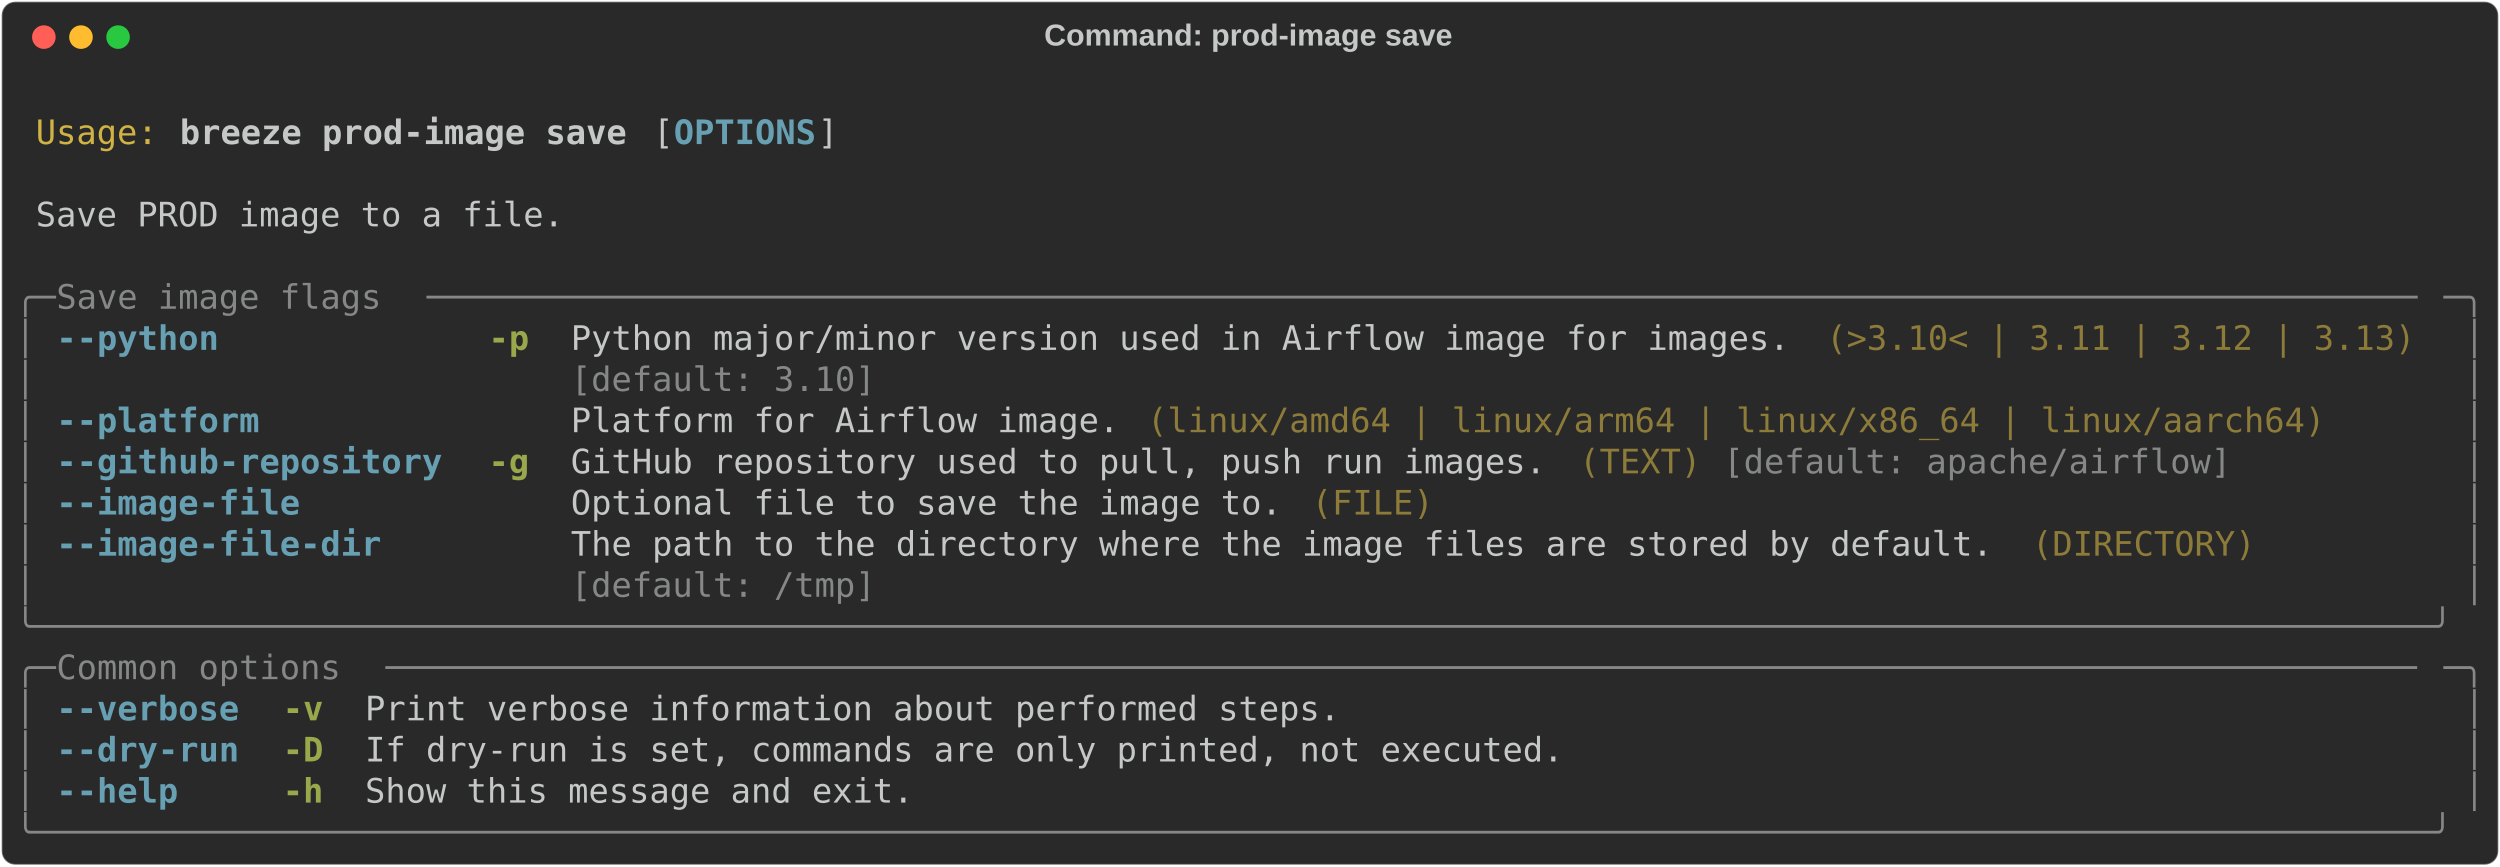
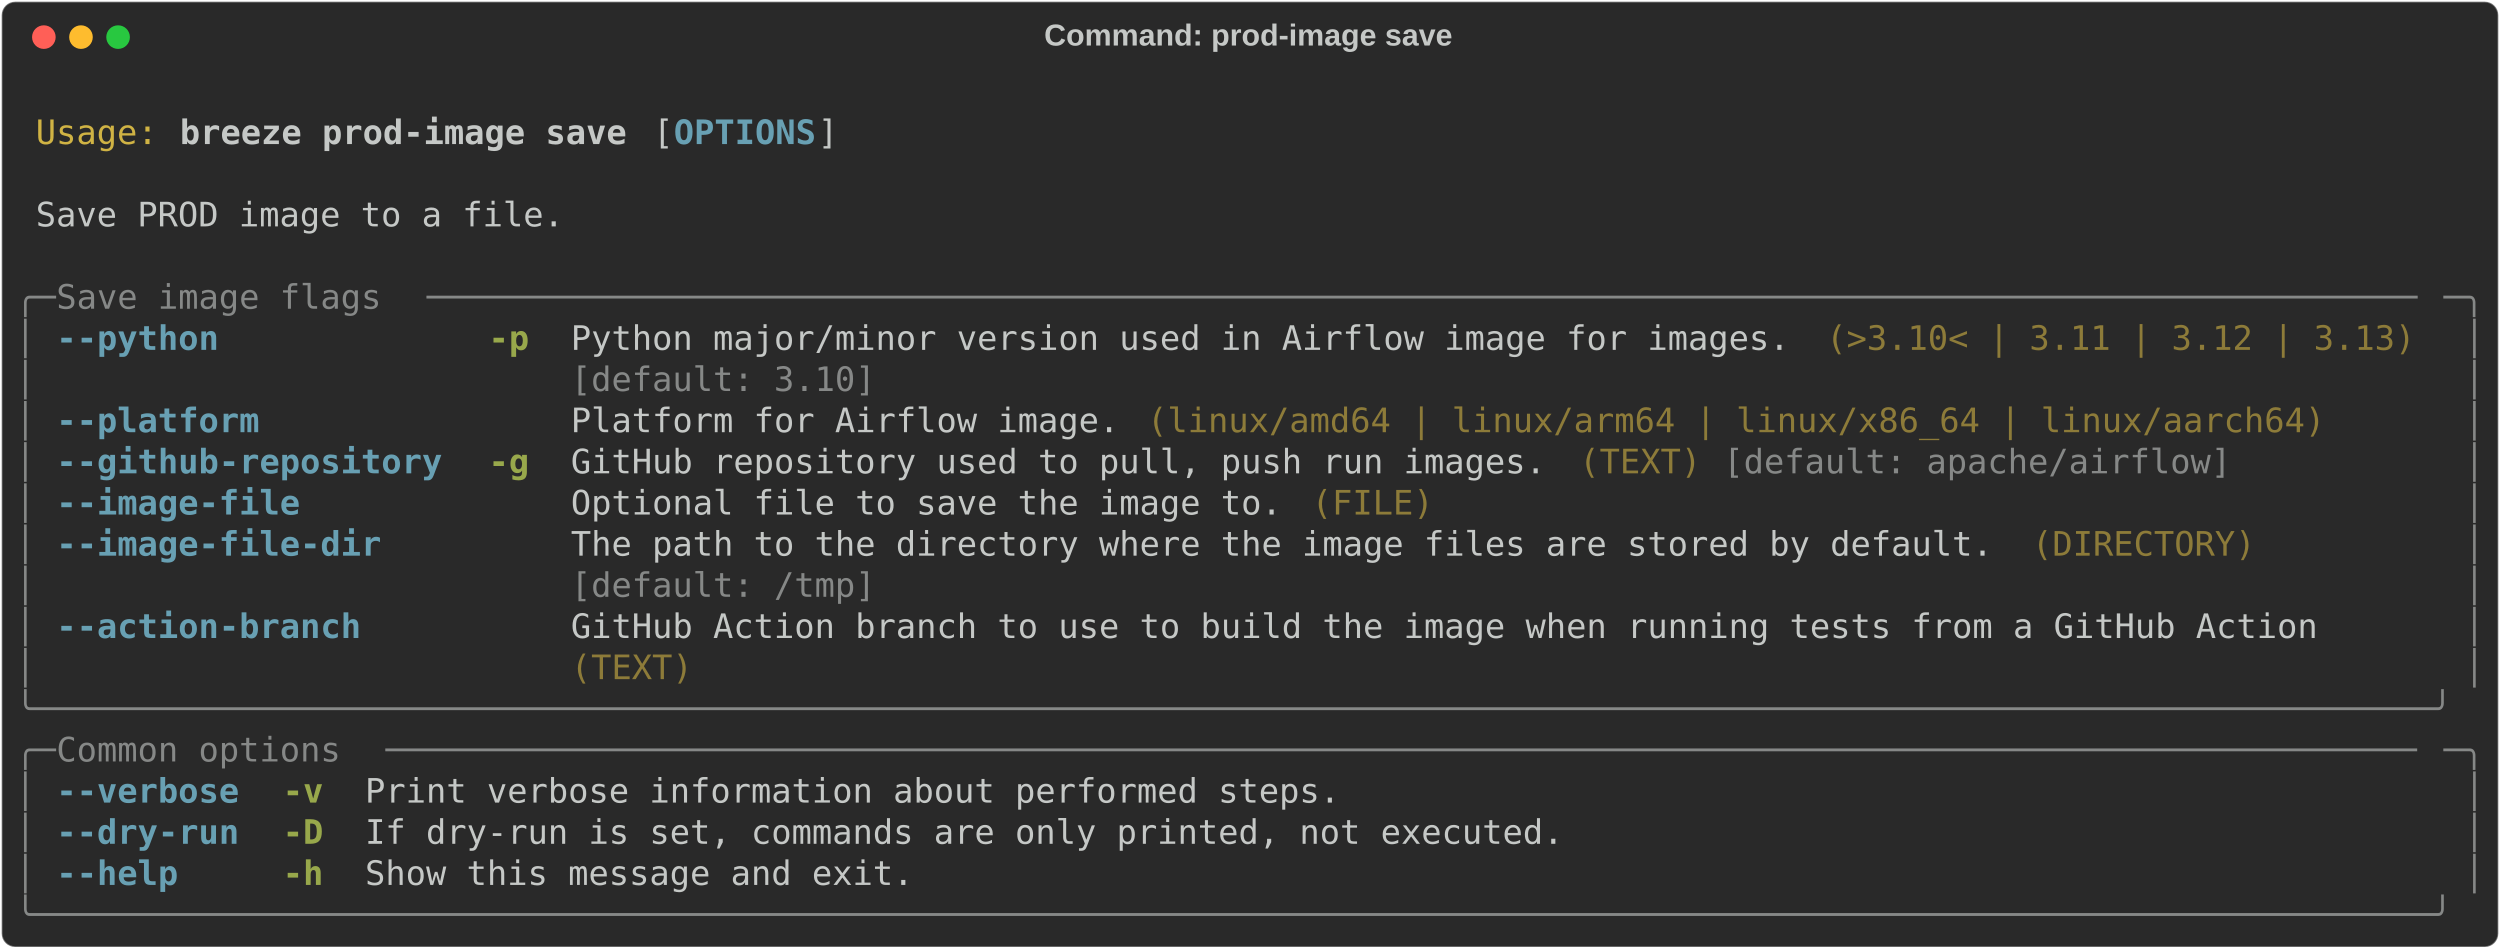
- <svg xmlns="http://www.w3.org/2000/svg" class="rich-terminal" viewBox="0 0 1482 513.6">
+ <svg xmlns="http://www.w3.org/2000/svg" class="rich-terminal" viewBox="0 0 1482 562.4">
  <style>

    @font-face {
        font-family: "Fira Code";
        src: local("FiraCode-Regular"),
                url("https://cdnjs.cloudflare.com/ajax/libs/firacode/6.2.0/woff2/FiraCode-Regular.woff2") format("woff2"),
                url("https://cdnjs.cloudflare.com/ajax/libs/firacode/6.2.0/woff/FiraCode-Regular.woff") format("woff");
        font-style: normal;
        font-weight: 400;
    }
    @font-face {
        font-family: "Fira Code";
        src: local("FiraCode-Bold"),
                url("https://cdnjs.cloudflare.com/ajax/libs/firacode/6.2.0/woff2/FiraCode-Bold.woff2") format("woff2"),
                url("https://cdnjs.cloudflare.com/ajax/libs/firacode/6.2.0/woff/FiraCode-Bold.woff") format("woff");
        font-style: bold;
        font-weight: 700;
    }

    .breeze-prod-image-save-matrix {
        font-family: Fira Code, monospace;
        font-size: 20px;
        line-height: 24.4px;
        font-variant-east-asian: full-width;
    }

    .breeze-prod-image-save-title {
        font-size: 18px;
        font-weight: bold;
        font-family: arial;
    }

    .breeze-prod-image-save-r1 { fill: #c5c8c6 }
.breeze-prod-image-save-r2 { fill: #d0b344 }
.breeze-prod-image-save-r3 { fill: #c5c8c6;font-weight: bold }
.breeze-prod-image-save-r4 { fill: #68a0b3;font-weight: bold }
.breeze-prod-image-save-r5 { fill: #868887 }
.breeze-prod-image-save-r6 { fill: #98a84b;font-weight: bold }
.breeze-prod-image-save-r7 { fill: #8d7b39 }
    </style>
  <defs>
    <clipPath id="breeze-prod-image-save-clip-terminal">
-       <rect x="0" y="0" width="1463.0" height="462.6" />
+       <rect x="0" y="0" width="1463.0" height="511.4" />
    </clipPath>
    <clipPath id="breeze-prod-image-save-line-0">
      <rect x="0" y="1.5" width="1464" height="24.65" />
    </clipPath>
    <clipPath id="breeze-prod-image-save-line-1">
      <rect x="0" y="25.9" width="1464" height="24.65" />
    </clipPath>
    <clipPath id="breeze-prod-image-save-line-2">
      <rect x="0" y="50.3" width="1464" height="24.65" />
    </clipPath>
    <clipPath id="breeze-prod-image-save-line-3">
      <rect x="0" y="74.7" width="1464" height="24.65" />
    </clipPath>
    <clipPath id="breeze-prod-image-save-line-4">
      <rect x="0" y="99.1" width="1464" height="24.65" />
    </clipPath>
    <clipPath id="breeze-prod-image-save-line-5">
      <rect x="0" y="123.5" width="1464" height="24.65" />
    </clipPath>
    <clipPath id="breeze-prod-image-save-line-6">
      <rect x="0" y="147.9" width="1464" height="24.65" />
    </clipPath>
    <clipPath id="breeze-prod-image-save-line-7">
      <rect x="0" y="172.3" width="1464" height="24.65" />
    </clipPath>
    <clipPath id="breeze-prod-image-save-line-8">
      <rect x="0" y="196.7" width="1464" height="24.65" />
    </clipPath>
    <clipPath id="breeze-prod-image-save-line-9">
      <rect x="0" y="221.1" width="1464" height="24.65" />
    </clipPath>
    <clipPath id="breeze-prod-image-save-line-10">
      <rect x="0" y="245.5" width="1464" height="24.65" />
    </clipPath>
    <clipPath id="breeze-prod-image-save-line-11">
      <rect x="0" y="269.9" width="1464" height="24.65" />
    </clipPath>
    <clipPath id="breeze-prod-image-save-line-12">
      <rect x="0" y="294.3" width="1464" height="24.65" />
    </clipPath>
    <clipPath id="breeze-prod-image-save-line-13">
      <rect x="0" y="318.7" width="1464" height="24.65" />
    </clipPath>
    <clipPath id="breeze-prod-image-save-line-14">
      <rect x="0" y="343.1" width="1464" height="24.65" />
    </clipPath>
    <clipPath id="breeze-prod-image-save-line-15">
      <rect x="0" y="367.5" width="1464" height="24.65" />
    </clipPath>
    <clipPath id="breeze-prod-image-save-line-16">
      <rect x="0" y="391.9" width="1464" height="24.65" />
    </clipPath>
    <clipPath id="breeze-prod-image-save-line-17">
      <rect x="0" y="416.3" width="1464" height="24.65" />
    </clipPath>
+     <clipPath id="breeze-prod-image-save-line-18">
+       <rect x="0" y="440.7" width="1464" height="24.65" />
+     </clipPath>
+     <clipPath id="breeze-prod-image-save-line-19">
+       <rect x="0" y="465.1" width="1464" height="24.65" />
+     </clipPath>
  </defs>
-   <rect fill="#292929" stroke="rgba(255,255,255,0.35)" stroke-width="1" x="1" y="1" width="1480" height="511.6" rx="8" />
+   <rect fill="#292929" stroke="rgba(255,255,255,0.35)" stroke-width="1" x="1" y="1" width="1480" height="560.4" rx="8" />
  <text class="breeze-prod-image-save-title" fill="#c5c8c6" text-anchor="middle" x="740" y="27">Command: prod-image save</text>
  <g transform="translate(26,22)">
    <circle cx="0" cy="0" r="7" fill="#ff5f57" />
    <circle cx="22" cy="0" r="7" fill="#febc2e" />
    <circle cx="44" cy="0" r="7" fill="#28c840" />
  </g>
  <g transform="translate(9, 41)" clip-path="url(#breeze-prod-image-save-clip-terminal)">
    <g class="breeze-prod-image-save-matrix">
      <text class="breeze-prod-image-save-r1" x="1464" y="20" textLength="12.2" clip-path="url(#breeze-prod-image-save-line-0)">
</text>
      <text class="breeze-prod-image-save-r2" x="12.2" y="44.4" textLength="73.2" clip-path="url(#breeze-prod-image-save-line-1)">Usage:</text>
      <text class="breeze-prod-image-save-r3" x="97.6" y="44.4" textLength="268.4" clip-path="url(#breeze-prod-image-save-line-1)">breeze prod-image save</text>
      <text class="breeze-prod-image-save-r1" x="378.2" y="44.4" textLength="12.2" clip-path="url(#breeze-prod-image-save-line-1)">[</text>
      <text class="breeze-prod-image-save-r4" x="390.4" y="44.4" textLength="85.4" clip-path="url(#breeze-prod-image-save-line-1)">OPTIONS</text>
      <text class="breeze-prod-image-save-r1" x="475.8" y="44.4" textLength="12.2" clip-path="url(#breeze-prod-image-save-line-1)">]</text>
      <text class="breeze-prod-image-save-r1" x="1464" y="44.4" textLength="12.2" clip-path="url(#breeze-prod-image-save-line-1)">
</text>
      <text class="breeze-prod-image-save-r1" x="1464" y="68.8" textLength="12.2" clip-path="url(#breeze-prod-image-save-line-2)">
</text>
      <text class="breeze-prod-image-save-r1" x="12.2" y="93.2" textLength="317.2" clip-path="url(#breeze-prod-image-save-line-3)">Save PROD image to a file.</text>
      <text class="breeze-prod-image-save-r1" x="1464" y="93.2" textLength="12.2" clip-path="url(#breeze-prod-image-save-line-3)">
</text>
      <text class="breeze-prod-image-save-r1" x="1464" y="117.6" textLength="12.2" clip-path="url(#breeze-prod-image-save-line-4)">
</text>
      <text class="breeze-prod-image-save-r5" x="0" y="142" textLength="24.4" clip-path="url(#breeze-prod-image-save-line-5)">╭─</text>
      <text class="breeze-prod-image-save-r5" x="24.4" y="142" textLength="219.6" clip-path="url(#breeze-prod-image-save-line-5)"> Save image flags </text>
      <text class="breeze-prod-image-save-r5" x="244" y="142" textLength="1195.6" clip-path="url(#breeze-prod-image-save-line-5)">──────────────────────────────────────────────────────────────────────────────────────────────────</text>
      <text class="breeze-prod-image-save-r5" x="1439.6" y="142" textLength="24.4" clip-path="url(#breeze-prod-image-save-line-5)">─╮</text>
      <text class="breeze-prod-image-save-r1" x="1464" y="142" textLength="12.2" clip-path="url(#breeze-prod-image-save-line-5)">
</text>
      <text class="breeze-prod-image-save-r5" x="0" y="166.4" textLength="12.2" clip-path="url(#breeze-prod-image-save-line-6)">│</text>
      <text class="breeze-prod-image-save-r4" x="24.4" y="166.4" textLength="97.6" clip-path="url(#breeze-prod-image-save-line-6)">--python</text>
      <text class="breeze-prod-image-save-r6" x="280.6" y="166.4" textLength="24.4" clip-path="url(#breeze-prod-image-save-line-6)">-p</text>
      <text class="breeze-prod-image-save-r1" x="329.4" y="166.4" textLength="732" clip-path="url(#breeze-prod-image-save-line-6)">Python major/minor version used in Airflow image for images.</text>
      <text class="breeze-prod-image-save-r7" x="1073.6" y="166.4" textLength="353.8" clip-path="url(#breeze-prod-image-save-line-6)">(&gt;3.10&lt; | 3.11 | 3.12 | 3.13)</text>
      <text class="breeze-prod-image-save-r5" x="1451.8" y="166.4" textLength="12.2" clip-path="url(#breeze-prod-image-save-line-6)">│</text>
      <text class="breeze-prod-image-save-r1" x="1464" y="166.4" textLength="12.2" clip-path="url(#breeze-prod-image-save-line-6)">
</text>
      <text class="breeze-prod-image-save-r5" x="0" y="190.8" textLength="12.2" clip-path="url(#breeze-prod-image-save-line-7)">│</text>
      <text class="breeze-prod-image-save-r5" x="329.4" y="190.8" textLength="732" clip-path="url(#breeze-prod-image-save-line-7)">[default: 3.10]                                             </text>
      <text class="breeze-prod-image-save-r5" x="1451.8" y="190.8" textLength="12.2" clip-path="url(#breeze-prod-image-save-line-7)">│</text>
      <text class="breeze-prod-image-save-r1" x="1464" y="190.8" textLength="12.2" clip-path="url(#breeze-prod-image-save-line-7)">
</text>
      <text class="breeze-prod-image-save-r5" x="0" y="215.2" textLength="12.2" clip-path="url(#breeze-prod-image-save-line-8)">│</text>
      <text class="breeze-prod-image-save-r4" x="24.4" y="215.2" textLength="122" clip-path="url(#breeze-prod-image-save-line-8)">--platform</text>
      <text class="breeze-prod-image-save-r1" x="329.4" y="215.2" textLength="329.4" clip-path="url(#breeze-prod-image-save-line-8)">Platform for Airflow image.</text>
      <text class="breeze-prod-image-save-r7" x="671" y="215.2" textLength="707.6" clip-path="url(#breeze-prod-image-save-line-8)">(linux/amd64 | linux/arm64 | linux/x86_64 | linux/aarch64)</text>
      <text class="breeze-prod-image-save-r5" x="1451.8" y="215.2" textLength="12.2" clip-path="url(#breeze-prod-image-save-line-8)">│</text>
      <text class="breeze-prod-image-save-r1" x="1464" y="215.2" textLength="12.2" clip-path="url(#breeze-prod-image-save-line-8)">
</text>
      <text class="breeze-prod-image-save-r5" x="0" y="239.6" textLength="12.2" clip-path="url(#breeze-prod-image-save-line-9)">│</text>
      <text class="breeze-prod-image-save-r4" x="24.4" y="239.6" textLength="231.8" clip-path="url(#breeze-prod-image-save-line-9)">--github-repository</text>
      <text class="breeze-prod-image-save-r6" x="280.6" y="239.6" textLength="24.4" clip-path="url(#breeze-prod-image-save-line-9)">-g</text>
      <text class="breeze-prod-image-save-r1" x="329.4" y="239.6" textLength="585.6" clip-path="url(#breeze-prod-image-save-line-9)">GitHub repository used to pull, push run images.</text>
      <text class="breeze-prod-image-save-r7" x="927.2" y="239.6" textLength="73.2" clip-path="url(#breeze-prod-image-save-line-9)">(TEXT)</text>
      <text class="breeze-prod-image-save-r5" x="1012.6" y="239.6" textLength="305" clip-path="url(#breeze-prod-image-save-line-9)">[default: apache/airflow]</text>
      <text class="breeze-prod-image-save-r5" x="1451.8" y="239.6" textLength="12.2" clip-path="url(#breeze-prod-image-save-line-9)">│</text>
      <text class="breeze-prod-image-save-r1" x="1464" y="239.6" textLength="12.2" clip-path="url(#breeze-prod-image-save-line-9)">
</text>
      <text class="breeze-prod-image-save-r5" x="0" y="264" textLength="12.2" clip-path="url(#breeze-prod-image-save-line-10)">│</text>
      <text class="breeze-prod-image-save-r4" x="24.4" y="264" textLength="146.4" clip-path="url(#breeze-prod-image-save-line-10)">--image-file</text>
      <text class="breeze-prod-image-save-r1" x="329.4" y="264" textLength="427" clip-path="url(#breeze-prod-image-save-line-10)">Optional file to save the image to.</text>
      <text class="breeze-prod-image-save-r7" x="768.6" y="264" textLength="73.2" clip-path="url(#breeze-prod-image-save-line-10)">(FILE)</text>
      <text class="breeze-prod-image-save-r5" x="1451.8" y="264" textLength="12.2" clip-path="url(#breeze-prod-image-save-line-10)">│</text>
      <text class="breeze-prod-image-save-r1" x="1464" y="264" textLength="12.2" clip-path="url(#breeze-prod-image-save-line-10)">
</text>
      <text class="breeze-prod-image-save-r5" x="0" y="288.4" textLength="12.2" clip-path="url(#breeze-prod-image-save-line-11)">│</text>
      <text class="breeze-prod-image-save-r4" x="24.4" y="288.4" textLength="195.2" clip-path="url(#breeze-prod-image-save-line-11)">--image-file-dir</text>
      <text class="breeze-prod-image-save-r1" x="329.4" y="288.4" textLength="854" clip-path="url(#breeze-prod-image-save-line-11)">The path to the directory where the image files are stored by default.</text>
      <text class="breeze-prod-image-save-r7" x="1195.6" y="288.4" textLength="134.2" clip-path="url(#breeze-prod-image-save-line-11)">(DIRECTORY)</text>
      <text class="breeze-prod-image-save-r5" x="1451.8" y="288.4" textLength="12.2" clip-path="url(#breeze-prod-image-save-line-11)">│</text>
      <text class="breeze-prod-image-save-r1" x="1464" y="288.4" textLength="12.2" clip-path="url(#breeze-prod-image-save-line-11)">
</text>
      <text class="breeze-prod-image-save-r5" x="0" y="312.8" textLength="12.2" clip-path="url(#breeze-prod-image-save-line-12)">│</text>
      <text class="breeze-prod-image-save-r5" x="329.4" y="312.8" textLength="854" clip-path="url(#breeze-prod-image-save-line-12)">[default: /tmp]                                                       </text>
      <text class="breeze-prod-image-save-r5" x="1451.8" y="312.8" textLength="12.2" clip-path="url(#breeze-prod-image-save-line-12)">│</text>
      <text class="breeze-prod-image-save-r1" x="1464" y="312.8" textLength="12.2" clip-path="url(#breeze-prod-image-save-line-12)">
</text>
-       <text class="breeze-prod-image-save-r5" x="0" y="337.2" textLength="1464" clip-path="url(#breeze-prod-image-save-line-13)">╰──────────────────────────────────────────────────────────────────────────────────────────────────────────────────────╯</text>
+       <text class="breeze-prod-image-save-r5" x="0" y="337.2" textLength="12.2" clip-path="url(#breeze-prod-image-save-line-13)">│</text>
+       <text class="breeze-prod-image-save-r4" x="24.4" y="337.2" textLength="183" clip-path="url(#breeze-prod-image-save-line-13)">--action-branch</text>
+       <text class="breeze-prod-image-save-r1" x="329.4" y="337.2" textLength="1049.2" clip-path="url(#breeze-prod-image-save-line-13)">GitHub Action branch to use to build the image when running tests from a GitHub Action</text>
+       <text class="breeze-prod-image-save-r5" x="1451.8" y="337.2" textLength="12.2" clip-path="url(#breeze-prod-image-save-line-13)">│</text>
      <text class="breeze-prod-image-save-r1" x="1464" y="337.2" textLength="12.2" clip-path="url(#breeze-prod-image-save-line-13)">
</text>
-       <text class="breeze-prod-image-save-r5" x="0" y="361.6" textLength="24.4" clip-path="url(#breeze-prod-image-save-line-14)">╭─</text>
-       <text class="breeze-prod-image-save-r5" x="24.4" y="361.6" textLength="195.2" clip-path="url(#breeze-prod-image-save-line-14)"> Common options </text>
-       <text class="breeze-prod-image-save-r5" x="219.6" y="361.6" textLength="1220" clip-path="url(#breeze-prod-image-save-line-14)">────────────────────────────────────────────────────────────────────────────────────────────────────</text>
-       <text class="breeze-prod-image-save-r5" x="1439.6" y="361.6" textLength="24.4" clip-path="url(#breeze-prod-image-save-line-14)">─╮</text>
+       <text class="breeze-prod-image-save-r5" x="0" y="361.6" textLength="12.2" clip-path="url(#breeze-prod-image-save-line-14)">│</text>
+       <text class="breeze-prod-image-save-r7" x="329.4" y="361.6" textLength="1049.2" clip-path="url(#breeze-prod-image-save-line-14)">(TEXT)                                                                                </text>
+       <text class="breeze-prod-image-save-r5" x="1451.8" y="361.6" textLength="12.2" clip-path="url(#breeze-prod-image-save-line-14)">│</text>
      <text class="breeze-prod-image-save-r1" x="1464" y="361.6" textLength="12.2" clip-path="url(#breeze-prod-image-save-line-14)">
</text>
-       <text class="breeze-prod-image-save-r5" x="0" y="386" textLength="12.2" clip-path="url(#breeze-prod-image-save-line-15)">│</text>
-       <text class="breeze-prod-image-save-r4" x="24.4" y="386" textLength="109.8" clip-path="url(#breeze-prod-image-save-line-15)">--verbose</text>
-       <text class="breeze-prod-image-save-r6" x="158.6" y="386" textLength="24.4" clip-path="url(#breeze-prod-image-save-line-15)">-v</text>
-       <text class="breeze-prod-image-save-r1" x="207.4" y="386" textLength="585.6" clip-path="url(#breeze-prod-image-save-line-15)">Print verbose information about performed steps.</text>
-       <text class="breeze-prod-image-save-r5" x="1451.8" y="386" textLength="12.2" clip-path="url(#breeze-prod-image-save-line-15)">│</text>
+       <text class="breeze-prod-image-save-r5" x="0" y="386" textLength="1464" clip-path="url(#breeze-prod-image-save-line-15)">╰──────────────────────────────────────────────────────────────────────────────────────────────────────────────────────╯</text>
      <text class="breeze-prod-image-save-r1" x="1464" y="386" textLength="12.2" clip-path="url(#breeze-prod-image-save-line-15)">
</text>
-       <text class="breeze-prod-image-save-r5" x="0" y="410.4" textLength="12.2" clip-path="url(#breeze-prod-image-save-line-16)">│</text>
-       <text class="breeze-prod-image-save-r4" x="24.4" y="410.4" textLength="109.8" clip-path="url(#breeze-prod-image-save-line-16)">--dry-run</text>
-       <text class="breeze-prod-image-save-r6" x="158.6" y="410.4" textLength="24.4" clip-path="url(#breeze-prod-image-save-line-16)">-D</text>
-       <text class="breeze-prod-image-save-r1" x="207.4" y="410.4" textLength="719.8" clip-path="url(#breeze-prod-image-save-line-16)">If dry-run is set, commands are only printed, not executed.</text>
-       <text class="breeze-prod-image-save-r5" x="1451.8" y="410.4" textLength="12.2" clip-path="url(#breeze-prod-image-save-line-16)">│</text>
+       <text class="breeze-prod-image-save-r5" x="0" y="410.4" textLength="24.4" clip-path="url(#breeze-prod-image-save-line-16)">╭─</text>
+       <text class="breeze-prod-image-save-r5" x="24.4" y="410.4" textLength="195.2" clip-path="url(#breeze-prod-image-save-line-16)"> Common options </text>
+       <text class="breeze-prod-image-save-r5" x="219.6" y="410.4" textLength="1220" clip-path="url(#breeze-prod-image-save-line-16)">────────────────────────────────────────────────────────────────────────────────────────────────────</text>
+       <text class="breeze-prod-image-save-r5" x="1439.6" y="410.4" textLength="24.4" clip-path="url(#breeze-prod-image-save-line-16)">─╮</text>
      <text class="breeze-prod-image-save-r1" x="1464" y="410.4" textLength="12.2" clip-path="url(#breeze-prod-image-save-line-16)">
</text>
      <text class="breeze-prod-image-save-r5" x="0" y="434.8" textLength="12.2" clip-path="url(#breeze-prod-image-save-line-17)">│</text>
-       <text class="breeze-prod-image-save-r4" x="24.4" y="434.8" textLength="73.2" clip-path="url(#breeze-prod-image-save-line-17)">--help</text>
-       <text class="breeze-prod-image-save-r6" x="158.6" y="434.8" textLength="24.4" clip-path="url(#breeze-prod-image-save-line-17)">-h</text>
-       <text class="breeze-prod-image-save-r1" x="207.4" y="434.8" textLength="329.4" clip-path="url(#breeze-prod-image-save-line-17)">Show this message and exit.</text>
+       <text class="breeze-prod-image-save-r4" x="24.4" y="434.8" textLength="109.8" clip-path="url(#breeze-prod-image-save-line-17)">--verbose</text>
+       <text class="breeze-prod-image-save-r6" x="158.6" y="434.8" textLength="24.4" clip-path="url(#breeze-prod-image-save-line-17)">-v</text>
+       <text class="breeze-prod-image-save-r1" x="207.4" y="434.8" textLength="585.6" clip-path="url(#breeze-prod-image-save-line-17)">Print verbose information about performed steps.</text>
      <text class="breeze-prod-image-save-r5" x="1451.8" y="434.8" textLength="12.2" clip-path="url(#breeze-prod-image-save-line-17)">│</text>
      <text class="breeze-prod-image-save-r1" x="1464" y="434.8" textLength="12.2" clip-path="url(#breeze-prod-image-save-line-17)">
</text>
-       <text class="breeze-prod-image-save-r5" x="0" y="459.2" textLength="1464" clip-path="url(#breeze-prod-image-save-line-18)">╰──────────────────────────────────────────────────────────────────────────────────────────────────────────────────────╯</text>
+       <text class="breeze-prod-image-save-r5" x="0" y="459.2" textLength="12.2" clip-path="url(#breeze-prod-image-save-line-18)">│</text>
+       <text class="breeze-prod-image-save-r4" x="24.4" y="459.2" textLength="109.8" clip-path="url(#breeze-prod-image-save-line-18)">--dry-run</text>
+       <text class="breeze-prod-image-save-r6" x="158.6" y="459.2" textLength="24.4" clip-path="url(#breeze-prod-image-save-line-18)">-D</text>
+       <text class="breeze-prod-image-save-r1" x="207.4" y="459.2" textLength="719.8" clip-path="url(#breeze-prod-image-save-line-18)">If dry-run is set, commands are only printed, not executed.</text>
+       <text class="breeze-prod-image-save-r5" x="1451.8" y="459.2" textLength="12.2" clip-path="url(#breeze-prod-image-save-line-18)">│</text>
      <text class="breeze-prod-image-save-r1" x="1464" y="459.2" textLength="12.2" clip-path="url(#breeze-prod-image-save-line-18)">
+ </text>
+       <text class="breeze-prod-image-save-r5" x="0" y="483.6" textLength="12.2" clip-path="url(#breeze-prod-image-save-line-19)">│</text>
+       <text class="breeze-prod-image-save-r4" x="24.4" y="483.6" textLength="73.2" clip-path="url(#breeze-prod-image-save-line-19)">--help</text>
+       <text class="breeze-prod-image-save-r6" x="158.6" y="483.6" textLength="24.4" clip-path="url(#breeze-prod-image-save-line-19)">-h</text>
+       <text class="breeze-prod-image-save-r1" x="207.4" y="483.6" textLength="329.4" clip-path="url(#breeze-prod-image-save-line-19)">Show this message and exit.</text>
+       <text class="breeze-prod-image-save-r5" x="1451.8" y="483.6" textLength="12.2" clip-path="url(#breeze-prod-image-save-line-19)">│</text>
+       <text class="breeze-prod-image-save-r1" x="1464" y="483.6" textLength="12.2" clip-path="url(#breeze-prod-image-save-line-19)">
+ </text>
+       <text class="breeze-prod-image-save-r5" x="0" y="508" textLength="1464" clip-path="url(#breeze-prod-image-save-line-20)">╰──────────────────────────────────────────────────────────────────────────────────────────────────────────────────────╯</text>
+       <text class="breeze-prod-image-save-r1" x="1464" y="508" textLength="12.2" clip-path="url(#breeze-prod-image-save-line-20)">
</text>
    </g>
  </g>
</svg>
